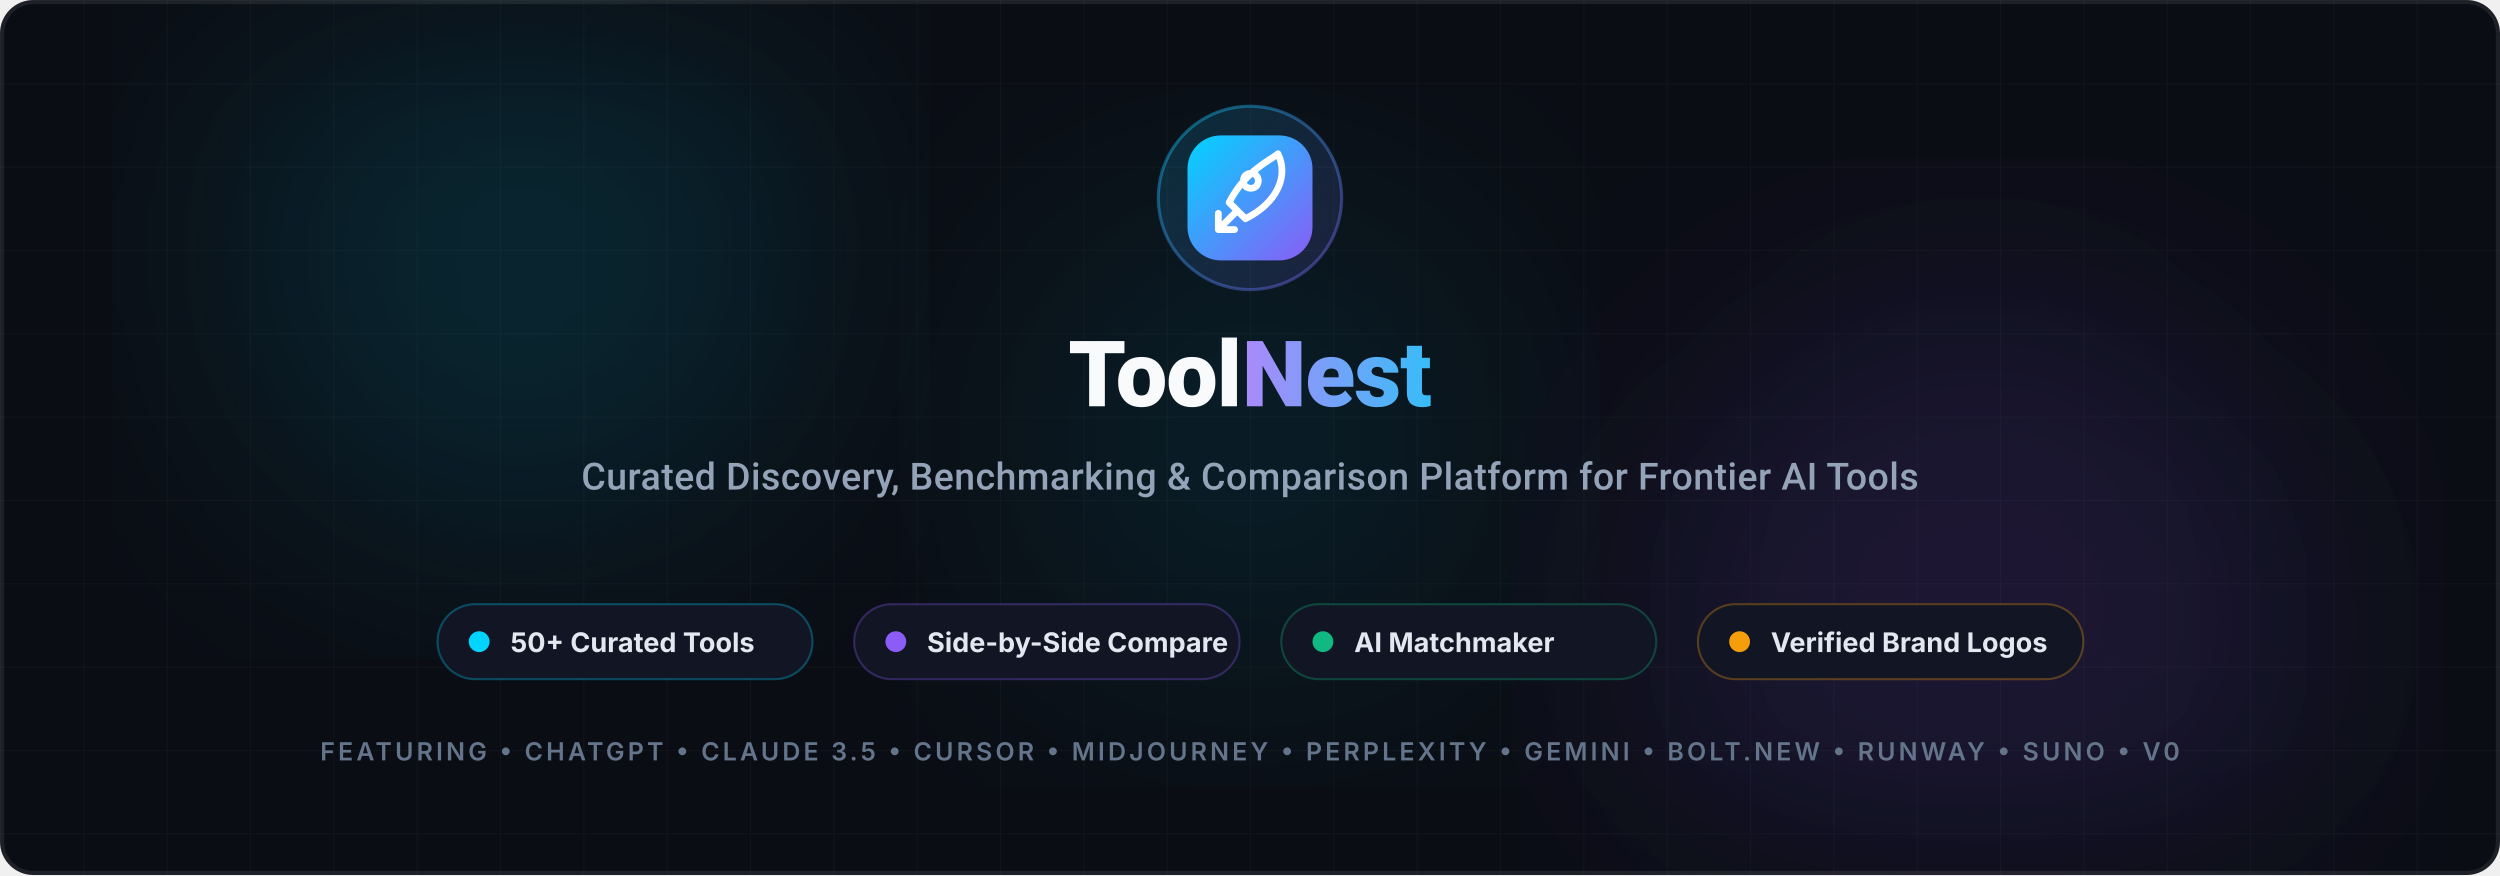
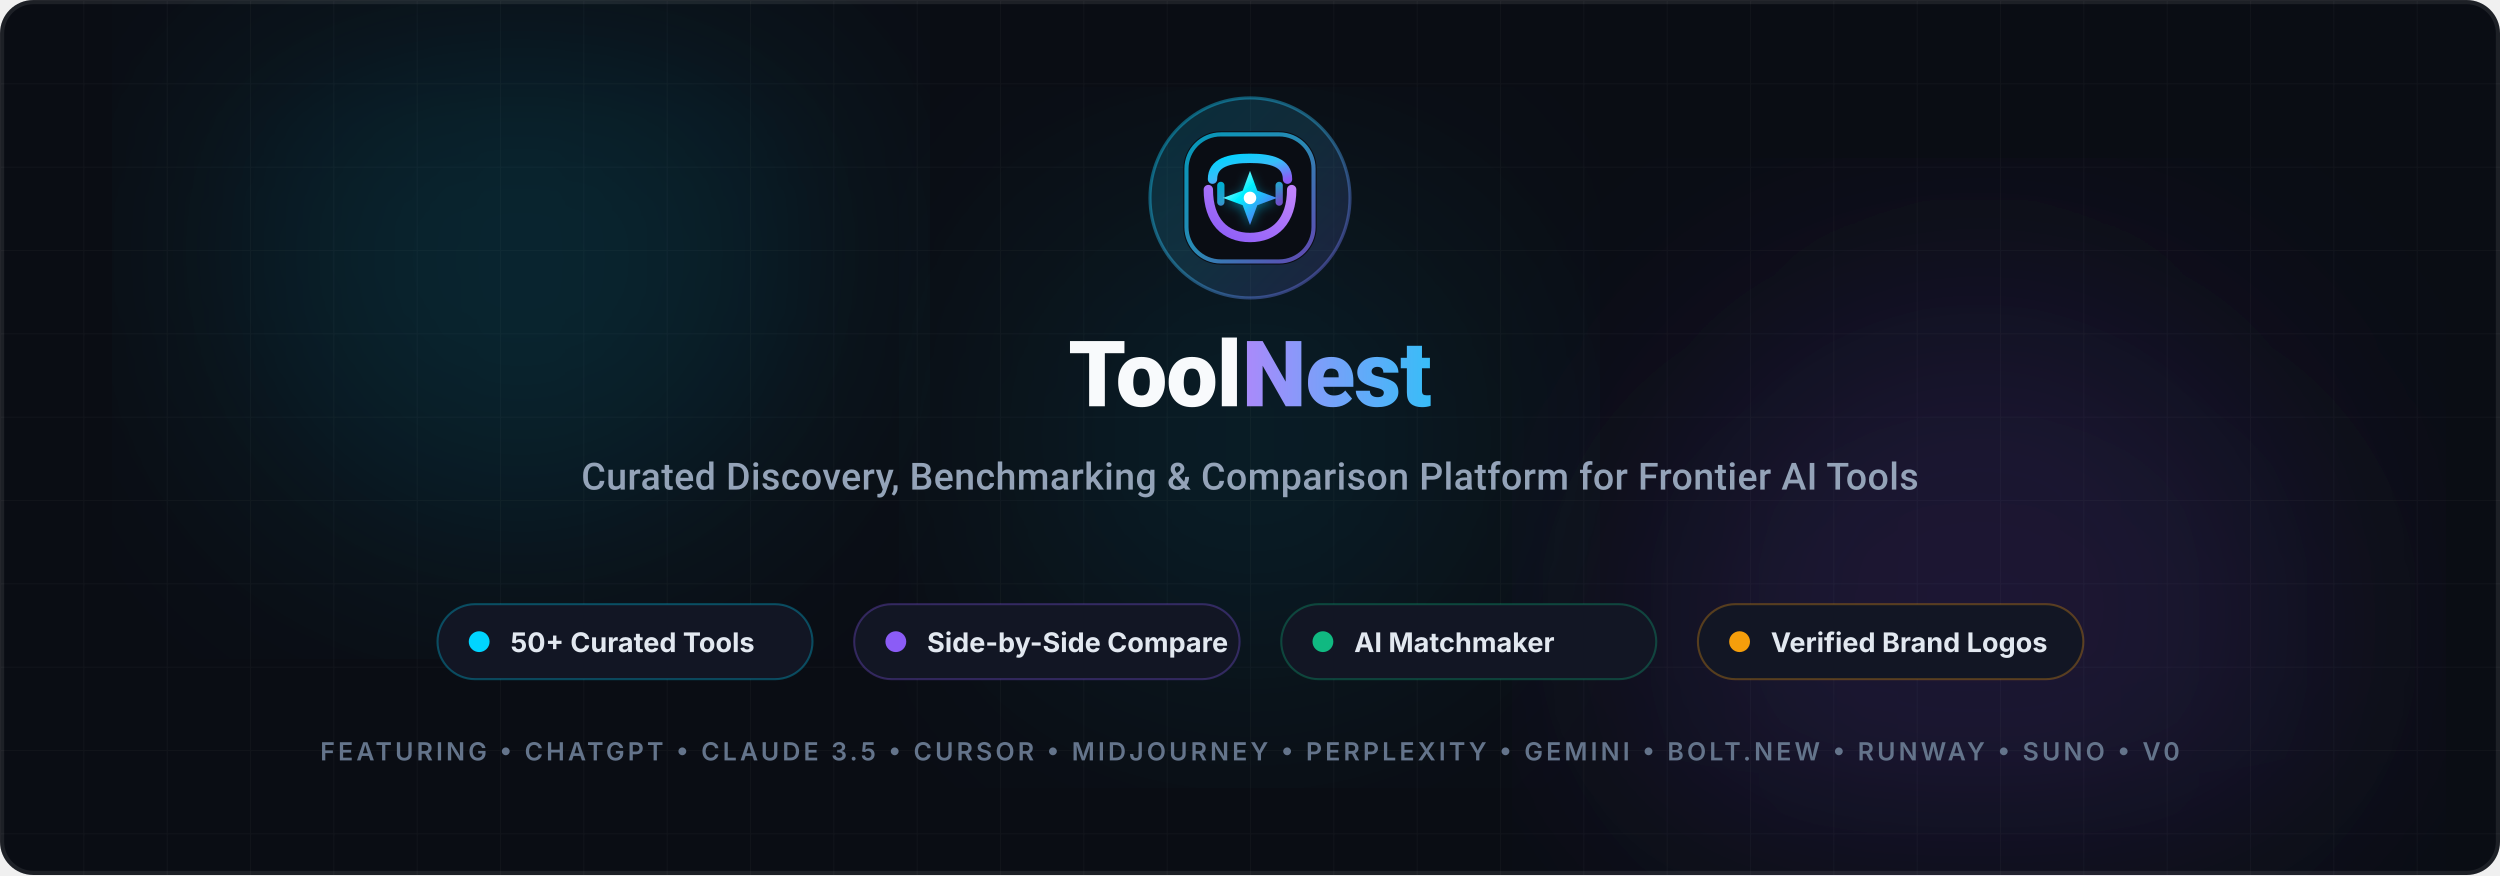
<svg xmlns="http://www.w3.org/2000/svg" width="1200" height="420" viewBox="0 0 1200 420" fill="none">
  <rect width="1200" height="420" fill="#0A0D14" rx="16" />
  <defs>
    <pattern id="grid" width="40" height="40" patternUnits="userSpaceOnUse">
      <path d="M 40 0 L 0 0 0 40" fill="none" stroke="#FFFFFF" stroke-opacity="0.03" stroke-width="1" />
    </pattern>
    <linearGradient id="primaryGrad" x1="0%" y1="0%" x2="100%" y2="100%">
      <stop offset="0%" stop-color="#00D4FF" />
+       <stop offset="50%" stop-color="#38BDF8" />
      <stop offset="100%" stop-color="#8B5CF6" />
+     </linearGradient>
+     <linearGradient id="secondaryGrad" x1="0%" y1="100%" x2="100%" y2="0%">
+       <stop offset="0%" stop-color="#8B5CF6" />
+       <stop offset="100%" stop-color="#C084FC" />
+     </linearGradient>
+     <linearGradient id="coreGlow" x1="0%" y1="0%" x2="100%" y2="100%">
+       <stop offset="0%" stop-color="#FFFFFF" />
+       <stop offset="40%" stop-color="#00F0FF" />
+       <stop offset="100%" stop-color="#7C3AED" />
    </linearGradient>
    <linearGradient id="textGrad" x1="0%" y1="0%" x2="100%" y2="0%">
      <stop offset="0%" stop-color="#00D4FF" />
      <stop offset="50%" stop-color="#A78BFA" />
      <stop offset="100%" stop-color="#38BDF8" />
    </linearGradient>
    <filter id="glow" x="-20%" y="-20%" width="140%" height="140%">
      <feGaussianBlur stdDeviation="60" result="blur" />
    </filter>
+     <filter id="shadowGlow" x="-20%" y="-20%" width="140%" height="140%">
+       <feDropShadow dx="0" dy="1.5" stdDeviation="2.5" flood-color="#00D4FF" flood-opacity="0.45" />
+     </filter>
  </defs>
  <rect width="1200" height="420" fill="url(#grid)" rx="16" />
  <circle cx="250" cy="120" r="140" fill="#00D4FF" fill-opacity="0.12" filter="url(#glow)" />
  <circle cx="950" cy="300" r="160" fill="#8B5CF6" fill-opacity="0.14" filter="url(#glow)" />
  <circle cx="600" cy="210" r="120" fill="#00D4FF" fill-opacity="0.08" filter="url(#glow)" />
  <rect x="1" y="1" width="1198" height="418" rx="15" fill="none" stroke="#FFFFFF" stroke-opacity="0.08" stroke-width="2" />
  <g transform="translate(600, 95)">
-     <circle cx="0" cy="0" r="44" fill="url(#primaryGrad)" fill-opacity="0.15" stroke="url(#primaryGrad)" stroke-width="1.5" stroke-opacity="0.4" />
-     <rect x="-30" y="-30" width="60" height="60" rx="16" fill="url(#primaryGrad)" />
-     <path d="M-8 8 L-14 14 M-14 8 L-14 14 L-8 14 M8 -14 C12 -6 8 4 -4 10 L-10 4 C-4 -8 6 -12 8 -14 Z M0 -6 C1 -5 1 -3 0 -2 C-1 -1 -3 -1 -4 -2 C-5 -3 -5 -5 -4 -6 C-3 -7 -1 -7 0 -6 Z" stroke="#FFFFFF" stroke-width="2.5" stroke-linecap="round" stroke-linejoin="round" fill="none" transform="translate(3, -3) scale(1.3)" />
+     <circle cx="0" cy="0" r="48" fill="url(#primaryGrad)" fill-opacity="0.15" stroke="url(#primaryGrad)" stroke-width="1.5" stroke-opacity="0.4" />
+     <g transform="translate(-32, -32)">
+       <rect width="64" height="64" rx="18" fill="#0A0D14" />
+       <rect x="1.5" y="1.5" width="61" height="61" rx="16.5" stroke="url(#primaryGrad)" stroke-width="2" stroke-opacity="0.7" />
+       <path d="M14 23 C14 15 22 13 32 13 C42 13 50 15 50 23" stroke="url(#primaryGrad)" stroke-width="4.5" stroke-linecap="round" fill="none" />
+       <path d="M12 28 C12 43 20 51 32 51 C44 51 52 43 52 28" stroke="url(#secondaryGrad)" stroke-width="4.5" stroke-linecap="round" fill="none" />
+       <path d="M18 26 L18 34 M46 26 L46 34" stroke="url(#primaryGrad)" stroke-width="3.5" stroke-linecap="round" stroke-opacity="0.8" fill="none" />
+       <path d="M32 19 L35.5 28.5 L45 32 L35.5 35.5 L32 45 L28.5 35.5 L19 32 L28.5 28.5 Z" fill="url(#coreGlow)" filter="url(#shadowGlow)" />
+       <circle cx="32" cy="32" r="3" fill="#FFFFFF" />
+     </g>
  </g>
  <text x="600" y="195" font-family="-apple-system, BlinkMacSystemFont, 'Segoe UI', Roboto, Helvetica, Arial, sans-serif" font-size="44" font-weight="900" fill="#F8FAFC" text-anchor="middle" letter-spacing="-0.5">
    Tool<tspan fill="url(#textGrad)">Nest</tspan>
  </text>
  <text x="600" y="235" font-family="-apple-system, BlinkMacSystemFont, 'Segoe UI', Roboto, Helvetica, Arial, sans-serif" font-size="18" font-weight="500" fill="#94A3B8" text-anchor="middle" letter-spacing="0.2">
    Curated Discovery, Benchmarking &amp; Comparison Platform for Frontier AI Tools
  </text>
  <g transform="translate(600, 290)">
    <g transform="translate(-390, 0)">
      <rect x="0" y="0" width="180" height="36" rx="18" fill="#121624" stroke="#00D4FF" stroke-opacity="0.3" stroke-width="1" />
      <circle cx="20" cy="18" r="5" fill="#00D4FF" />
      <text x="35" y="23" font-family="-apple-system, BlinkMacSystemFont, 'Segoe UI', sans-serif" font-size="13" font-weight="700" fill="#E2E8F0">50+ Curated Tools</text>
    </g>
    <g transform="translate(-190, 0)">
      <rect x="0" y="0" width="185" height="36" rx="18" fill="#121624" stroke="#8B5CF6" stroke-opacity="0.3" stroke-width="1" />
      <circle cx="20" cy="18" r="5" fill="#8B5CF6" />
      <text x="35" y="23" font-family="-apple-system, BlinkMacSystemFont, 'Segoe UI', sans-serif" font-size="13" font-weight="700" fill="#E2E8F0">Side-by-Side Compare</text>
    </g>
    <g transform="translate(15, 0)">
      <rect x="0" y="0" width="180" height="36" rx="18" fill="#121624" stroke="#10B981" stroke-opacity="0.3" stroke-width="1" />
      <circle cx="20" cy="18" r="5" fill="#10B981" />
      <text x="35" y="23" font-family="-apple-system, BlinkMacSystemFont, 'Segoe UI', sans-serif" font-size="13" font-weight="700" fill="#E2E8F0">AI Matchmaker</text>
    </g>
    <g transform="translate(215, 0)">
      <rect x="0" y="0" width="185" height="36" rx="18" fill="#121624" stroke="#F59E0B" stroke-opacity="0.3" stroke-width="1" />
      <circle cx="20" cy="18" r="5" fill="#F59E0B" />
      <text x="35" y="23" font-family="-apple-system, BlinkMacSystemFont, 'Segoe UI', sans-serif" font-size="13" font-weight="700" fill="#E2E8F0">Verified Brand Logos</text>
    </g>
  </g>
  <g transform="translate(600, 365)">
    <text x="0" y="0" font-family="-apple-system, BlinkMacSystemFont, 'Segoe UI', sans-serif" font-size="12" font-weight="600" fill="#64748B" text-anchor="middle" letter-spacing="1.5">
      FEATURING • CHATGPT • CLAUDE 3.5 • CURSOR • MIDJOURNEY • PERPLEXITY • GEMINI • BOLT.NEW • RUNWAY • SUNO • V0
    </text>
  </g>
</svg>
